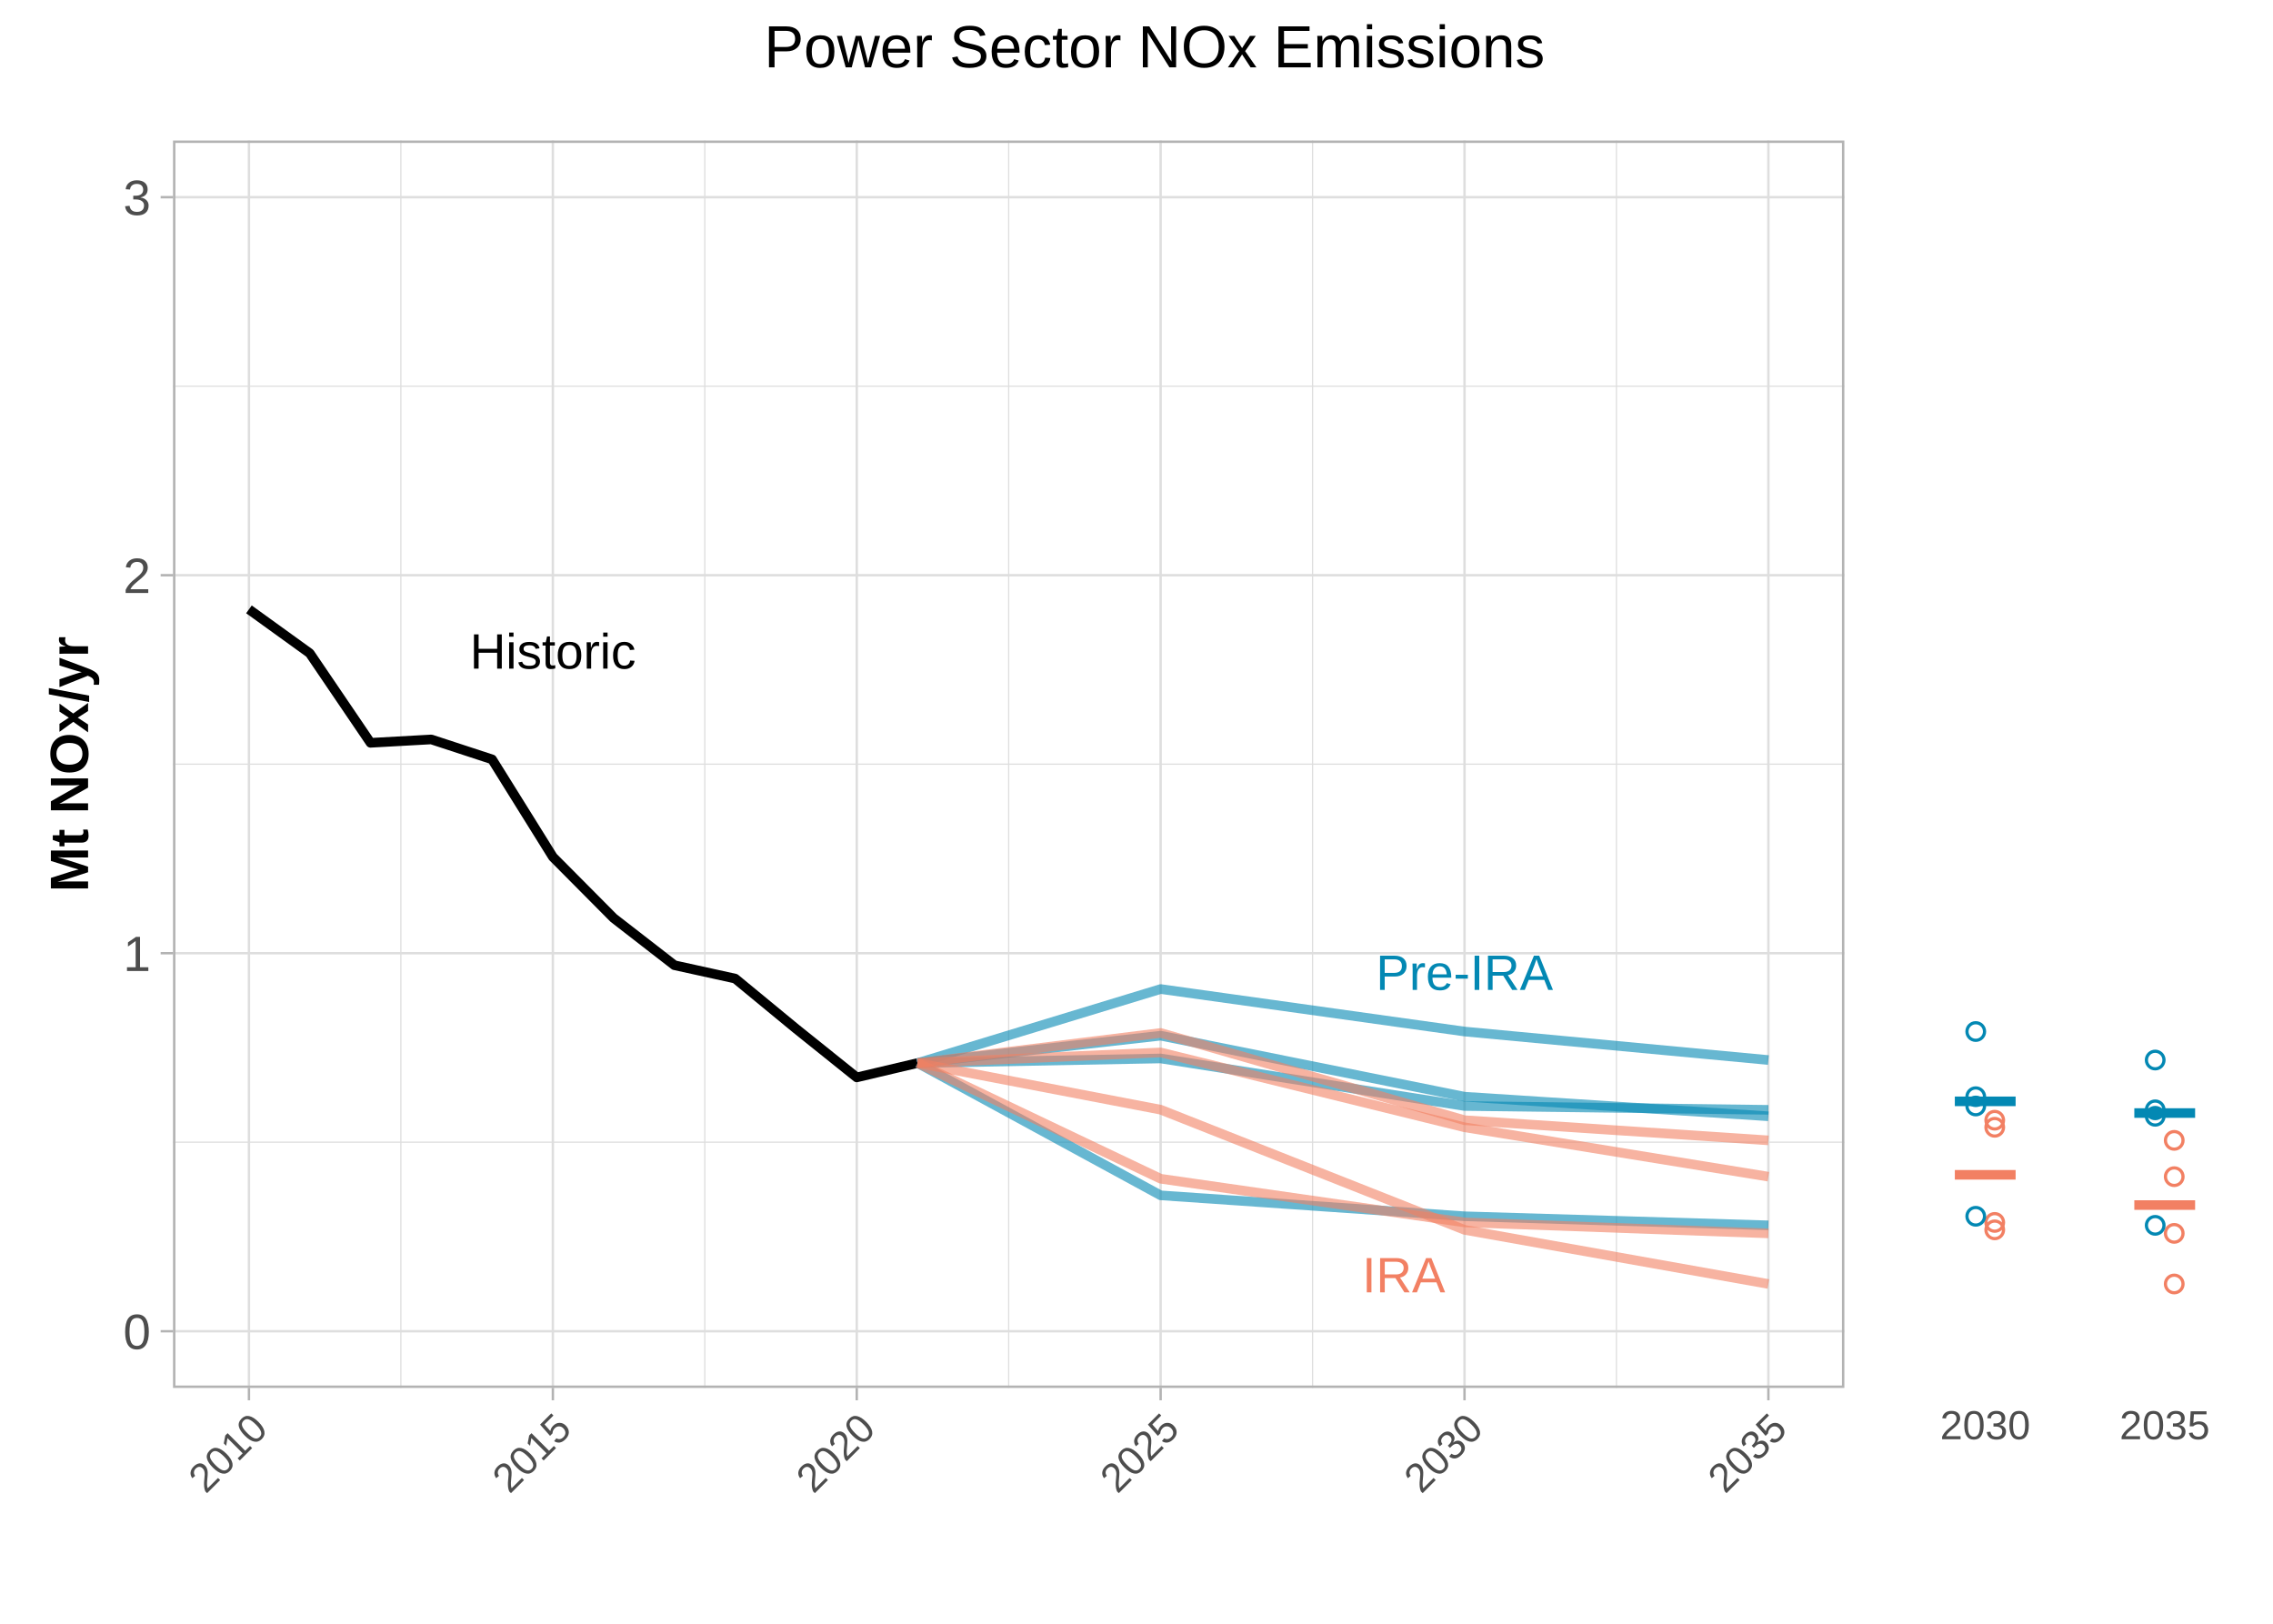
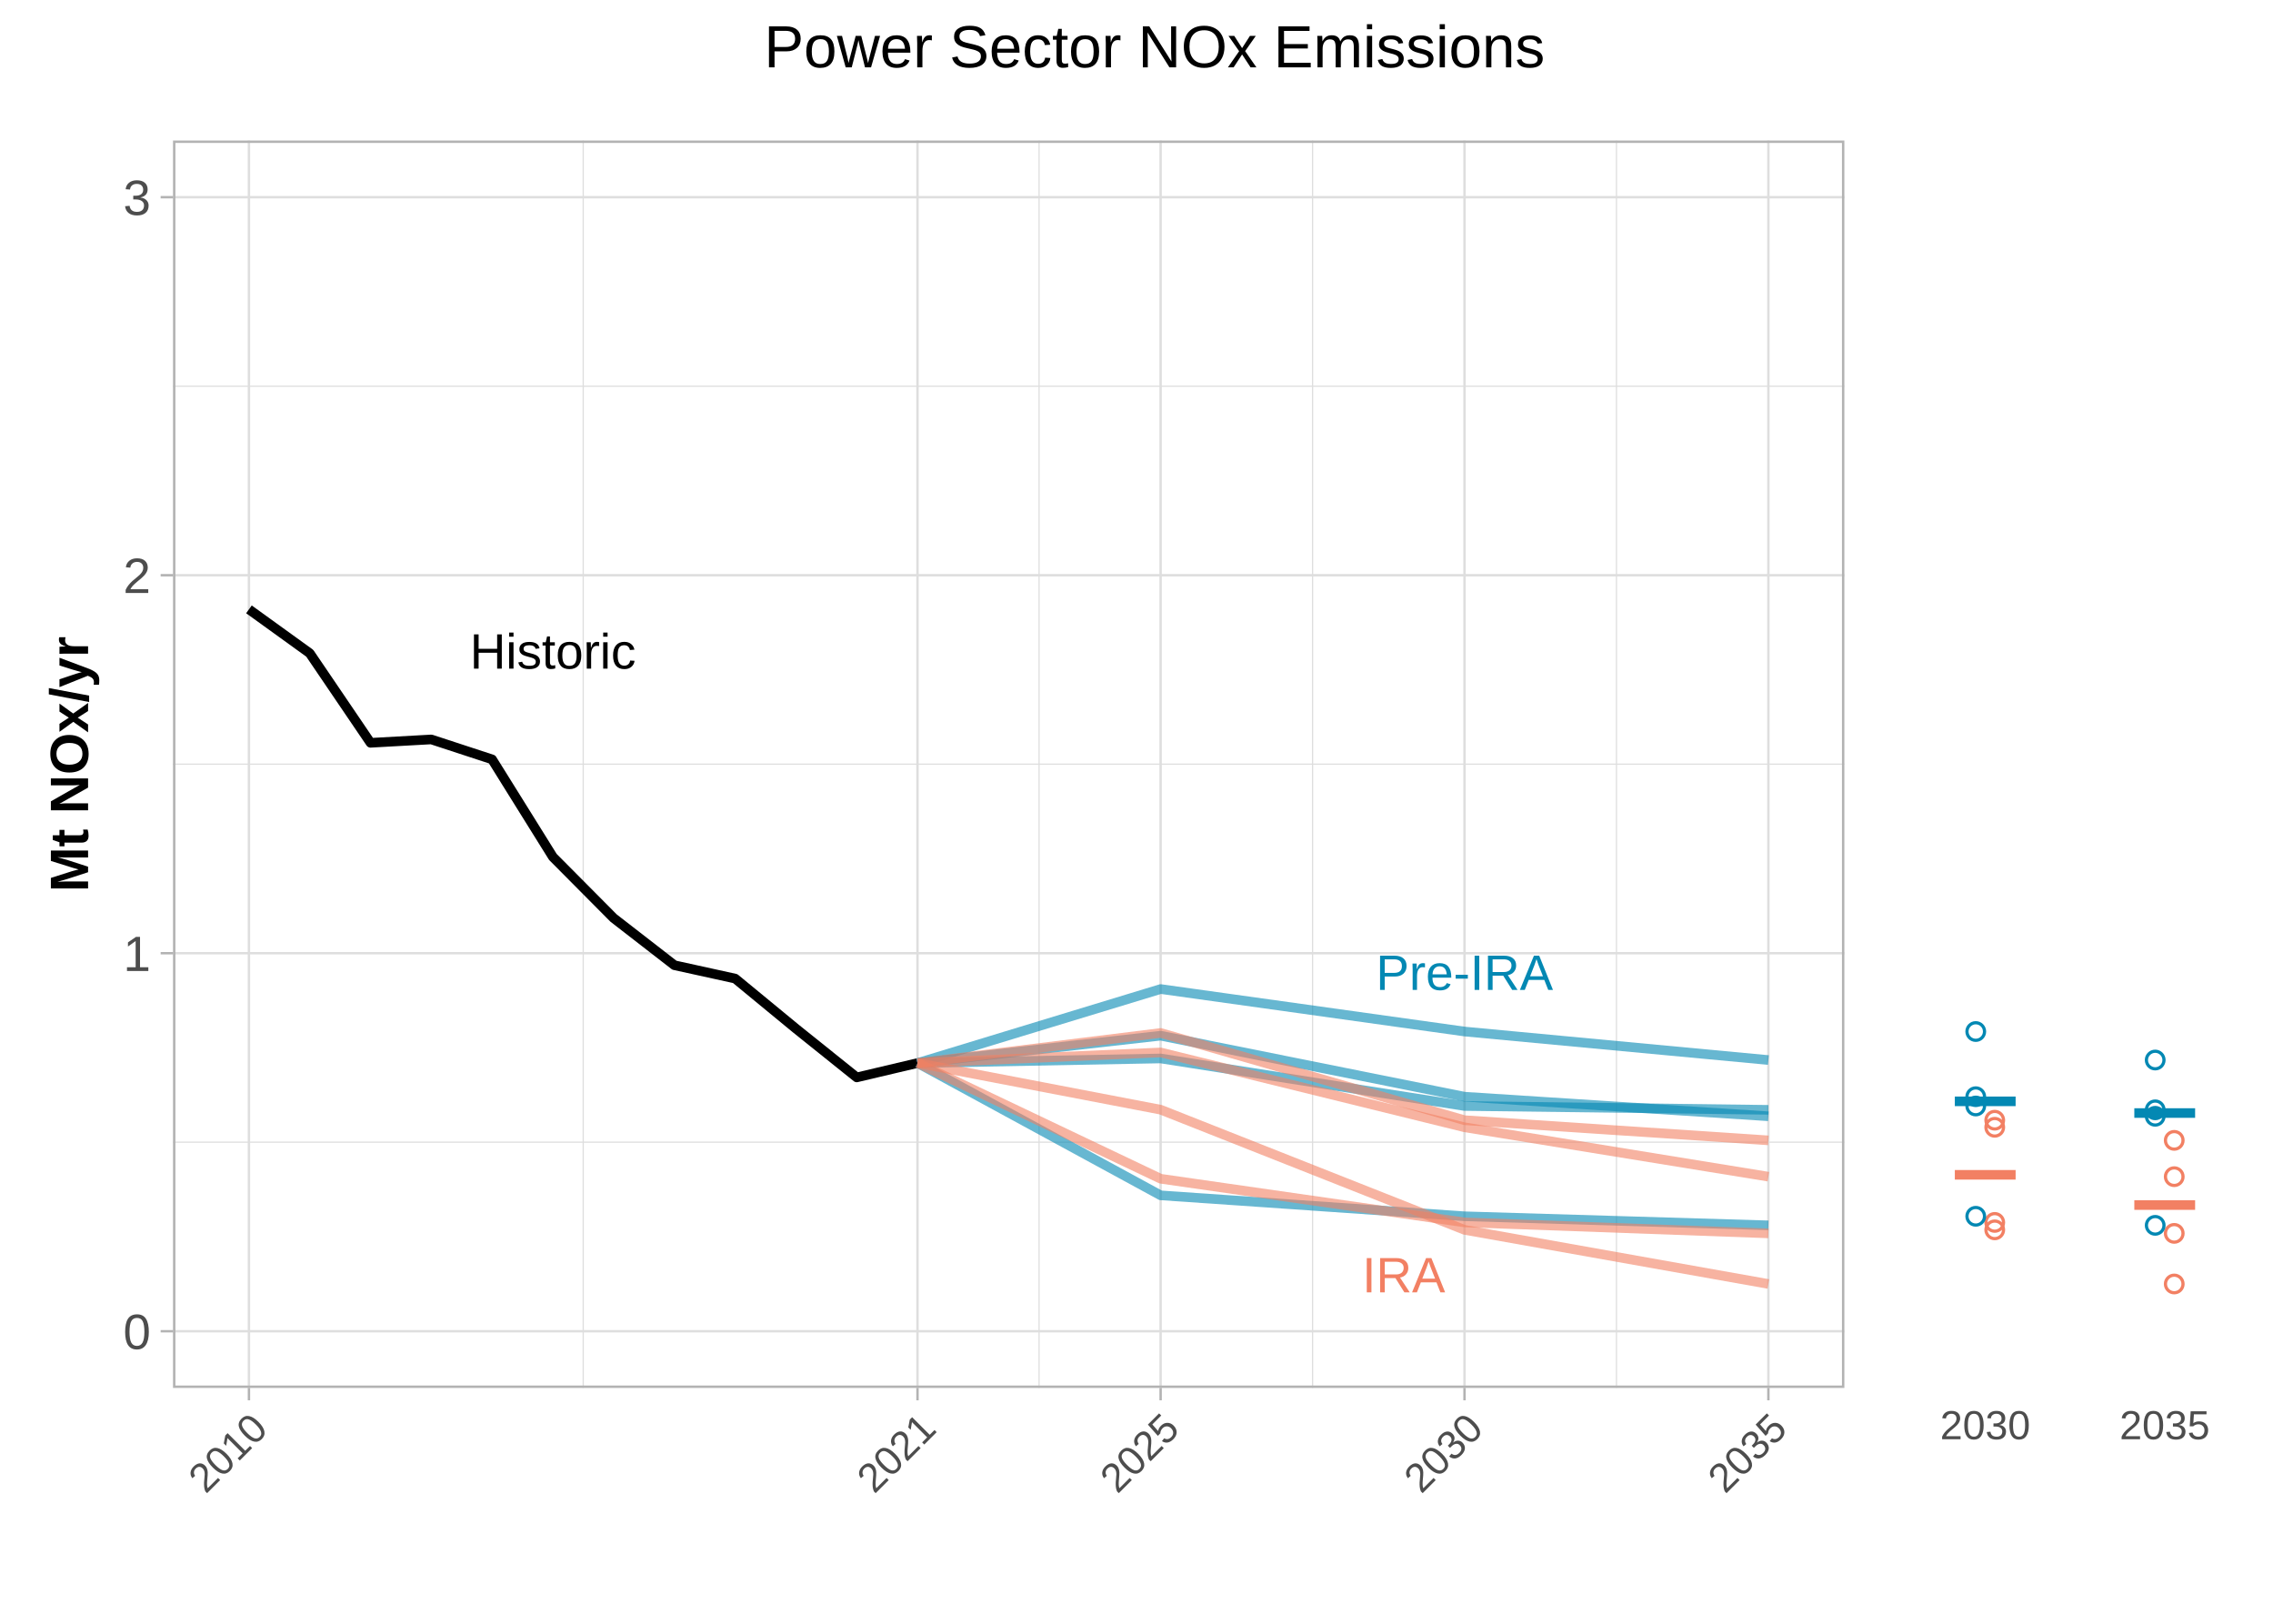
<svg xmlns="http://www.w3.org/2000/svg" class="svglite" width="504.00pt" height="360.00pt" viewBox="0 0 504.00 360.00">
  <defs>
    <style type="text/css">
    .svglite line, .svglite polyline, .svglite polygon, .svglite path, .svglite rect, .svglite circle {
      fill: none;
      stroke: #000000;
      stroke-linecap: round;
      stroke-linejoin: round;
      stroke-miterlimit: 10.00;
    }
    .svglite text {
      white-space: pre;
    }
  </style>
  </defs>
  <rect width="100%" height="100%" style="stroke: none; fill: #FFFFFF;" />
  <defs>
    <clipPath id="cpMC4wMHw1MDQuMDB8MC4wMHwzNjAuMDA=">
      <rect x="0.00" y="0.00" width="504.00" height="360.00" />
    </clipPath>
  </defs>
  <g clip-path="url(#cpMC4wMHw1MDQuMDB8MC4wMHwzNjAuMDA=)">
    <rect x="0" y="0.00" width="504.00" height="360.00" style="stroke-width: 1.07; stroke: #FFFFFF; fill: #FFFFFF;" />
  </g>
  <defs>
    <clipPath id="cpNS40OHw0MTguOTJ8MjMuMTh8MzU0LjUy">
      <rect x="5.48" y="23.18" width="413.44" height="331.34" />
    </clipPath>
  </defs>
  <g clip-path="url(#cpNS40OHw0MTguOTJ8MjMuMTh8MzU0LjUy)">
    <rect x="5.48" y="23.18" width="413.44" height="331.34" style="stroke-width: 1.07; stroke: #FFFFFF; fill: #FFFFFF;" />
  </g>
  <g clip-path="url(#cpMC4wMHw1MDQuMDB8MC4wMHwzNjAuMDA=)">
</g>
  <defs>
    <clipPath id="cpMzguMzZ8NDA4Ljk2fDMxLjE1fDMwNy43Mg==">
      <rect x="38.36" y="31.15" width="370.60" height="276.57" />
    </clipPath>
  </defs>
  <g clip-path="url(#cpMzguMzZ8NDA4Ljk2fDMxLjE1fDMwNy43Mg==)">
    <rect x="38.36" y="31.15" width="370.60" height="276.57" style="stroke-width: 1.07; stroke: none; fill: #FFFFFF;" />
    <polyline points="38.36,253.24 408.96,253.24 " style="stroke-width: 0.27; stroke: #DEDEDE; stroke-linecap: butt;" />
    <polyline points="38.36,169.43 408.96,169.43 " style="stroke-width: 0.27; stroke: #DEDEDE; stroke-linecap: butt;" />
    <polyline points="38.36,85.62 408.96,85.62 " style="stroke-width: 0.27; stroke: #DEDEDE; stroke-linecap: butt;" />
-     <polyline points="88.89,307.72 88.89,31.15 " style="stroke-width: 0.27; stroke: #DEDEDE; stroke-linecap: butt;" />
-     <polyline points="156.28,307.72 156.28,31.15 " style="stroke-width: 0.27; stroke: #DEDEDE; stroke-linecap: butt;" />
-     <polyline points="223.66,307.72 223.66,31.15 " style="stroke-width: 0.27; stroke: #DEDEDE; stroke-linecap: butt;" />
+     <polyline points="129.32,307.72 129.32,31.15 " style="stroke-width: 0.27; stroke: #DEDEDE; stroke-linecap: butt;" />
+     <polyline points="230.40,307.72 230.40,31.15 " style="stroke-width: 0.27; stroke: #DEDEDE; stroke-linecap: butt;" />
    <polyline points="291.04,307.72 291.04,31.15 " style="stroke-width: 0.27; stroke: #DEDEDE; stroke-linecap: butt;" />
    <polyline points="358.42,307.72 358.42,31.15 " style="stroke-width: 0.27; stroke: #DEDEDE; stroke-linecap: butt;" />
    <polyline points="38.36,295.15 408.96,295.15 " style="stroke-width: 0.53; stroke: #DEDEDE; stroke-linecap: butt;" />
    <polyline points="38.36,211.34 408.96,211.34 " style="stroke-width: 0.53; stroke: #DEDEDE; stroke-linecap: butt;" />
    <polyline points="38.36,127.53 408.96,127.53 " style="stroke-width: 0.53; stroke: #DEDEDE; stroke-linecap: butt;" />
    <polyline points="38.36,43.72 408.96,43.72 " style="stroke-width: 0.53; stroke: #DEDEDE; stroke-linecap: butt;" />
    <polyline points="55.20,307.72 55.20,31.15 " style="stroke-width: 0.53; stroke: #DEDEDE; stroke-linecap: butt;" />
-     <polyline points="122.59,307.72 122.59,31.15 " style="stroke-width: 0.53; stroke: #DEDEDE; stroke-linecap: butt;" />
-     <polyline points="189.97,307.72 189.97,31.15 " style="stroke-width: 0.53; stroke: #DEDEDE; stroke-linecap: butt;" />
+     <polyline points="203.44,307.72 203.44,31.15 " style="stroke-width: 0.53; stroke: #DEDEDE; stroke-linecap: butt;" />
    <polyline points="257.35,307.72 257.35,31.15 " style="stroke-width: 0.53; stroke: #DEDEDE; stroke-linecap: butt;" />
    <polyline points="324.73,307.72 324.73,31.15 " style="stroke-width: 0.53; stroke: #DEDEDE; stroke-linecap: butt;" />
    <polyline points="392.11,307.72 392.11,31.15 " style="stroke-width: 0.53; stroke: #DEDEDE; stroke-linecap: butt;" />
    <polyline points="55.20,135.10 68.68,144.83 82.16,164.69 95.63,163.94 109.11,168.36 122.59,189.99 136.06,203.55 149.54,214.00 163.01,216.96 176.49,228.06 189.97,238.87 203.44,235.69 " style="stroke-width: 2.13; stroke-linecap: butt;" />
    <polyline points="203.44,235.69 257.35,234.67 324.73,245.21 392.11,246.06 " style="stroke-width: 2.13; stroke: #0388B3; stroke-opacity: 0.60; stroke-linecap: butt;" />
    <polyline points="203.44,235.69 257.35,219.28 324.73,228.70 392.11,235.02 " style="stroke-width: 2.13; stroke: #0388B3; stroke-opacity: 0.60; stroke-linecap: butt;" />
    <polyline points="203.44,235.69 257.35,265.02 324.73,269.66 392.11,271.67 " style="stroke-width: 2.13; stroke: #0388B3; stroke-opacity: 0.60; stroke-linecap: butt;" />
    <polyline points="203.44,235.69 257.35,229.62 324.73,243.15 392.11,247.49 " style="stroke-width: 2.13; stroke: #0388B3; stroke-opacity: 0.60; stroke-linecap: butt;" />
    <polyline points="203.44,235.69 257.35,246.03 324.73,272.67 392.11,284.67 " style="stroke-width: 2.13; stroke: #F28063; stroke-opacity: 0.60; stroke-linecap: butt;" />
    <polyline points="203.44,235.69 257.35,229.02 324.73,248.36 392.11,252.83 " style="stroke-width: 2.13; stroke: #F28063; stroke-opacity: 0.60; stroke-linecap: butt;" />
    <polyline points="203.44,235.69 257.35,261.34 324.73,271.02 392.11,273.45 " style="stroke-width: 2.13; stroke: #F28063; stroke-opacity: 0.60; stroke-linecap: butt;" />
    <polyline points="203.44,235.69 257.35,233.34 324.73,249.93 392.11,260.88 " style="stroke-width: 2.13; stroke: #F28063; stroke-opacity: 0.60; stroke-linecap: butt;" />
    <text x="122.59" y="148.24" text-anchor="middle" style="font-size: 11.04px; font-family: &quot;Arial&quot;;" textLength="36.76px" lengthAdjust="spacingAndGlyphs">Historic</text>
    <text x="324.73" y="219.48" text-anchor="middle" style="font-size: 11.04px;fill: #0388B3; font-family: &quot;Arial&quot;;" textLength="39.23px" lengthAdjust="spacingAndGlyphs">Pre-IRA</text>
    <text x="311.25" y="286.52" text-anchor="middle" style="font-size: 11.04px;fill: #F28063; font-family: &quot;Arial&quot;;" textLength="18.39px" lengthAdjust="spacingAndGlyphs">IRA</text>
    <rect x="38.36" y="31.15" width="370.60" height="276.57" style="stroke-width: 1.07; stroke: #B3B3B3;" />
  </g>
  <g clip-path="url(#cpMC4wMHw1MDQuMDB8MC4wMHwzNjAuMDA=)">
    <text x="33.43" y="299.09" text-anchor="end" style="font-size: 11.00px;fill: #4D4D4D; font-family: &quot;Arial&quot;;" textLength="6.12px" lengthAdjust="spacingAndGlyphs">0</text>
    <text x="33.43" y="215.28" text-anchor="end" style="font-size: 11.00px;fill: #4D4D4D; font-family: &quot;Arial&quot;;" textLength="6.12px" lengthAdjust="spacingAndGlyphs">1</text>
    <text x="33.43" y="131.47" text-anchor="end" style="font-size: 11.00px;fill: #4D4D4D; font-family: &quot;Arial&quot;;" textLength="6.12px" lengthAdjust="spacingAndGlyphs">2</text>
    <text x="33.43" y="47.66" text-anchor="end" style="font-size: 11.00px;fill: #4D4D4D; font-family: &quot;Arial&quot;;" textLength="6.12px" lengthAdjust="spacingAndGlyphs">3</text>
    <polyline points="35.62,295.15 38.36,295.15 " style="stroke-width: 0.53; stroke: #B3B3B3; stroke-linecap: butt;" />
    <polyline points="35.62,211.34 38.36,211.34 " style="stroke-width: 0.53; stroke: #B3B3B3; stroke-linecap: butt;" />
    <polyline points="35.62,127.53 38.36,127.53 " style="stroke-width: 0.53; stroke: #B3B3B3; stroke-linecap: butt;" />
    <polyline points="35.62,43.72 38.36,43.72 " style="stroke-width: 0.53; stroke: #B3B3B3; stroke-linecap: butt;" />
    <polyline points="55.20,310.46 55.20,307.72 " style="stroke-width: 0.53; stroke: #B3B3B3; stroke-linecap: butt;" />
-     <polyline points="122.59,310.46 122.59,307.72 " style="stroke-width: 0.53; stroke: #B3B3B3; stroke-linecap: butt;" />
-     <polyline points="189.97,310.46 189.97,307.72 " style="stroke-width: 0.53; stroke: #B3B3B3; stroke-linecap: butt;" />
+     <polyline points="203.44,310.46 203.44,307.72 " style="stroke-width: 0.53; stroke: #B3B3B3; stroke-linecap: butt;" />
    <polyline points="257.35,310.46 257.35,307.72 " style="stroke-width: 0.53; stroke: #B3B3B3; stroke-linecap: butt;" />
    <polyline points="324.73,310.46 324.73,307.72 " style="stroke-width: 0.53; stroke: #B3B3B3; stroke-linecap: butt;" />
    <polyline points="392.11,310.46 392.11,307.72 " style="stroke-width: 0.53; stroke: #B3B3B3; stroke-linecap: butt;" />
    <text transform="translate(59.76,317.21) rotate(-45)" text-anchor="end" style="font-size: 9.00px;fill: #4D4D4D; font-family: &quot;Arial&quot;;" textLength="20.02px" lengthAdjust="spacingAndGlyphs">2010</text>
-     <text transform="translate(127.14,317.21) rotate(-45)" text-anchor="end" style="font-size: 9.00px;fill: #4D4D4D; font-family: &quot;Arial&quot;;" textLength="20.02px" lengthAdjust="spacingAndGlyphs">2015</text>
-     <text transform="translate(194.52,317.21) rotate(-45)" text-anchor="end" style="font-size: 9.00px;fill: #4D4D4D; font-family: &quot;Arial&quot;;" textLength="20.02px" lengthAdjust="spacingAndGlyphs">2020</text>
+     <text transform="translate(208.00,317.21) rotate(-45)" text-anchor="end" style="font-size: 9.00px;fill: #4D4D4D; font-family: &quot;Arial&quot;;" textLength="20.02px" lengthAdjust="spacingAndGlyphs">2021</text>
    <text transform="translate(261.91,317.21) rotate(-45)" text-anchor="end" style="font-size: 9.00px;fill: #4D4D4D; font-family: &quot;Arial&quot;;" textLength="20.02px" lengthAdjust="spacingAndGlyphs">2025</text>
    <text transform="translate(329.29,317.21) rotate(-45)" text-anchor="end" style="font-size: 9.00px;fill: #4D4D4D; font-family: &quot;Arial&quot;;" textLength="20.02px" lengthAdjust="spacingAndGlyphs">2030</text>
    <text transform="translate(396.67,317.21) rotate(-45)" text-anchor="end" style="font-size: 9.00px;fill: #4D4D4D; font-family: &quot;Arial&quot;;" textLength="20.02px" lengthAdjust="spacingAndGlyphs">2035</text>
    <text transform="translate(19.53,169.43) rotate(-90)" text-anchor="middle" style="font-size: 12.00px; font-weight: bold; font-family: &quot;Arial&quot;;" textLength="56.69px" lengthAdjust="spacingAndGlyphs">Mt NOx/yr</text>
  </g>
  <defs>
    <clipPath id="cpNDE4LjkyfDQ1OC43MnwyMy4xOHwzNTQuNTI=">
      <rect x="418.92" y="23.18" width="39.80" height="331.34" />
    </clipPath>
  </defs>
  <g clip-path="url(#cpNDE4LjkyfDQ1OC43MnwyMy4xOHwzNTQuNTI=)">
    <rect x="418.92" y="23.18" width="39.80" height="331.34" style="stroke-width: 1.07; stroke: #FFFFFF; fill: #FFFFFF;" />
  </g>
  <g clip-path="url(#cpMC4wMHw1MDQuMDB8MC4wMHwzNjAuMDA=)">
</g>
  <defs>
    <clipPath id="cpNDIxLjY2fDQ1OC43MnwzMS4xNXwzMDcuNzI=">
      <rect x="421.66" y="31.15" width="37.06" height="276.57" />
    </clipPath>
  </defs>
  <g clip-path="url(#cpNDIxLjY2fDQ1OC43MnwzMS4xNXwzMDcuNzI=)">
    <rect x="421.66" y="31.15" width="37.06" height="276.57" style="stroke-width: 1.07; stroke: none; fill: #FFFFFF;" />
    <circle cx="442.30" cy="272.67" r="1.95" style="stroke-width: 0.71; stroke: #F28063;" />
    <circle cx="438.09" cy="245.21" r="1.95" style="stroke-width: 0.71; stroke: #0388B3;" />
    <circle cx="442.30" cy="248.36" r="1.95" style="stroke-width: 0.71; stroke: #F28063;" />
    <circle cx="438.09" cy="228.70" r="1.95" style="stroke-width: 0.71; stroke: #0388B3;" />
    <circle cx="442.30" cy="271.02" r="1.95" style="stroke-width: 0.71; stroke: #F28063;" />
    <circle cx="438.09" cy="269.66" r="1.95" style="stroke-width: 0.71; stroke: #0388B3;" />
    <circle cx="442.30" cy="249.93" r="1.95" style="stroke-width: 0.71; stroke: #F28063;" />
    <circle cx="438.09" cy="243.15" r="1.95" style="stroke-width: 0.71; stroke: #0388B3;" />
    <line x1="433.45" y1="244.18" x2="446.93" y2="244.18" style="stroke-width: 2.13; stroke: #0388B3; stroke-linecap: butt;" />
    <line x1="433.45" y1="260.47" x2="446.93" y2="260.47" style="stroke-width: 2.13; stroke: #F28063; stroke-linecap: butt;" />
  </g>
  <g clip-path="url(#cpMC4wMHw1MDQuMDB8MC4wMHwzNjAuMDA=)">
    <text x="440.19" y="319.09" text-anchor="middle" style="font-size: 9.00px;fill: #4D4D4D; font-family: &quot;Arial&quot;;" textLength="20.02px" lengthAdjust="spacingAndGlyphs">2030</text>
  </g>
  <defs>
    <clipPath id="cpNDU4LjcyfDQ5OC41MnwyMy4xOHwzNTQuNTI=">
      <rect x="458.72" y="23.18" width="39.80" height="331.34" />
    </clipPath>
  </defs>
  <g clip-path="url(#cpNDU4LjcyfDQ5OC41MnwyMy4xOHwzNTQuNTI=)">
    <rect x="458.72" y="23.18" width="39.80" height="331.34" style="stroke-width: 1.07; stroke: #FFFFFF; fill: #FFFFFF;" />
  </g>
  <g clip-path="url(#cpMC4wMHw1MDQuMDB8MC4wMHwzNjAuMDA=)">
</g>
  <defs>
    <clipPath id="cpNDYxLjQ2fDQ5OC41MnwzMS4xNXwzMDcuNzI=">
      <rect x="461.46" y="31.15" width="37.06" height="276.57" />
    </clipPath>
  </defs>
  <g clip-path="url(#cpNDYxLjQ2fDQ5OC41MnwzMS4xNXwzMDcuNzI=)">
    <rect x="461.46" y="31.15" width="37.06" height="276.57" style="stroke-width: 1.07; stroke: none; fill: #FFFFFF;" />
    <circle cx="482.10" cy="284.67" r="1.95" style="stroke-width: 0.71; stroke: #F28063;" />
    <circle cx="477.88" cy="246.06" r="1.95" style="stroke-width: 0.71; stroke: #0388B3;" />
    <circle cx="482.10" cy="252.83" r="1.95" style="stroke-width: 0.71; stroke: #F28063;" />
    <circle cx="477.88" cy="235.02" r="1.95" style="stroke-width: 0.71; stroke: #0388B3;" />
    <circle cx="482.10" cy="273.45" r="1.95" style="stroke-width: 0.71; stroke: #F28063;" />
    <circle cx="477.88" cy="271.67" r="1.95" style="stroke-width: 0.71; stroke: #0388B3;" />
    <circle cx="482.10" cy="260.88" r="1.95" style="stroke-width: 0.71; stroke: #F28063;" />
    <circle cx="477.88" cy="247.49" r="1.95" style="stroke-width: 0.71; stroke: #0388B3;" />
    <line x1="473.25" y1="246.77" x2="486.73" y2="246.77" style="stroke-width: 2.13; stroke: #0388B3; stroke-linecap: butt;" />
    <line x1="473.25" y1="267.17" x2="486.73" y2="267.17" style="stroke-width: 2.13; stroke: #F28063; stroke-linecap: butt;" />
  </g>
  <g clip-path="url(#cpMC4wMHw1MDQuMDB8MC4wMHwzNjAuMDA=)">
    <text x="479.99" y="319.09" text-anchor="middle" style="font-size: 9.00px;fill: #4D4D4D; font-family: &quot;Arial&quot;;" textLength="20.02px" lengthAdjust="spacingAndGlyphs">2035</text>
    <text x="255.99" y="14.93" text-anchor="middle" style="font-size: 13.20px; font-family: &quot;Arial&quot;;" textLength="172.99px" lengthAdjust="spacingAndGlyphs">Power Sector NOx Emissions</text>
  </g>
</svg>
